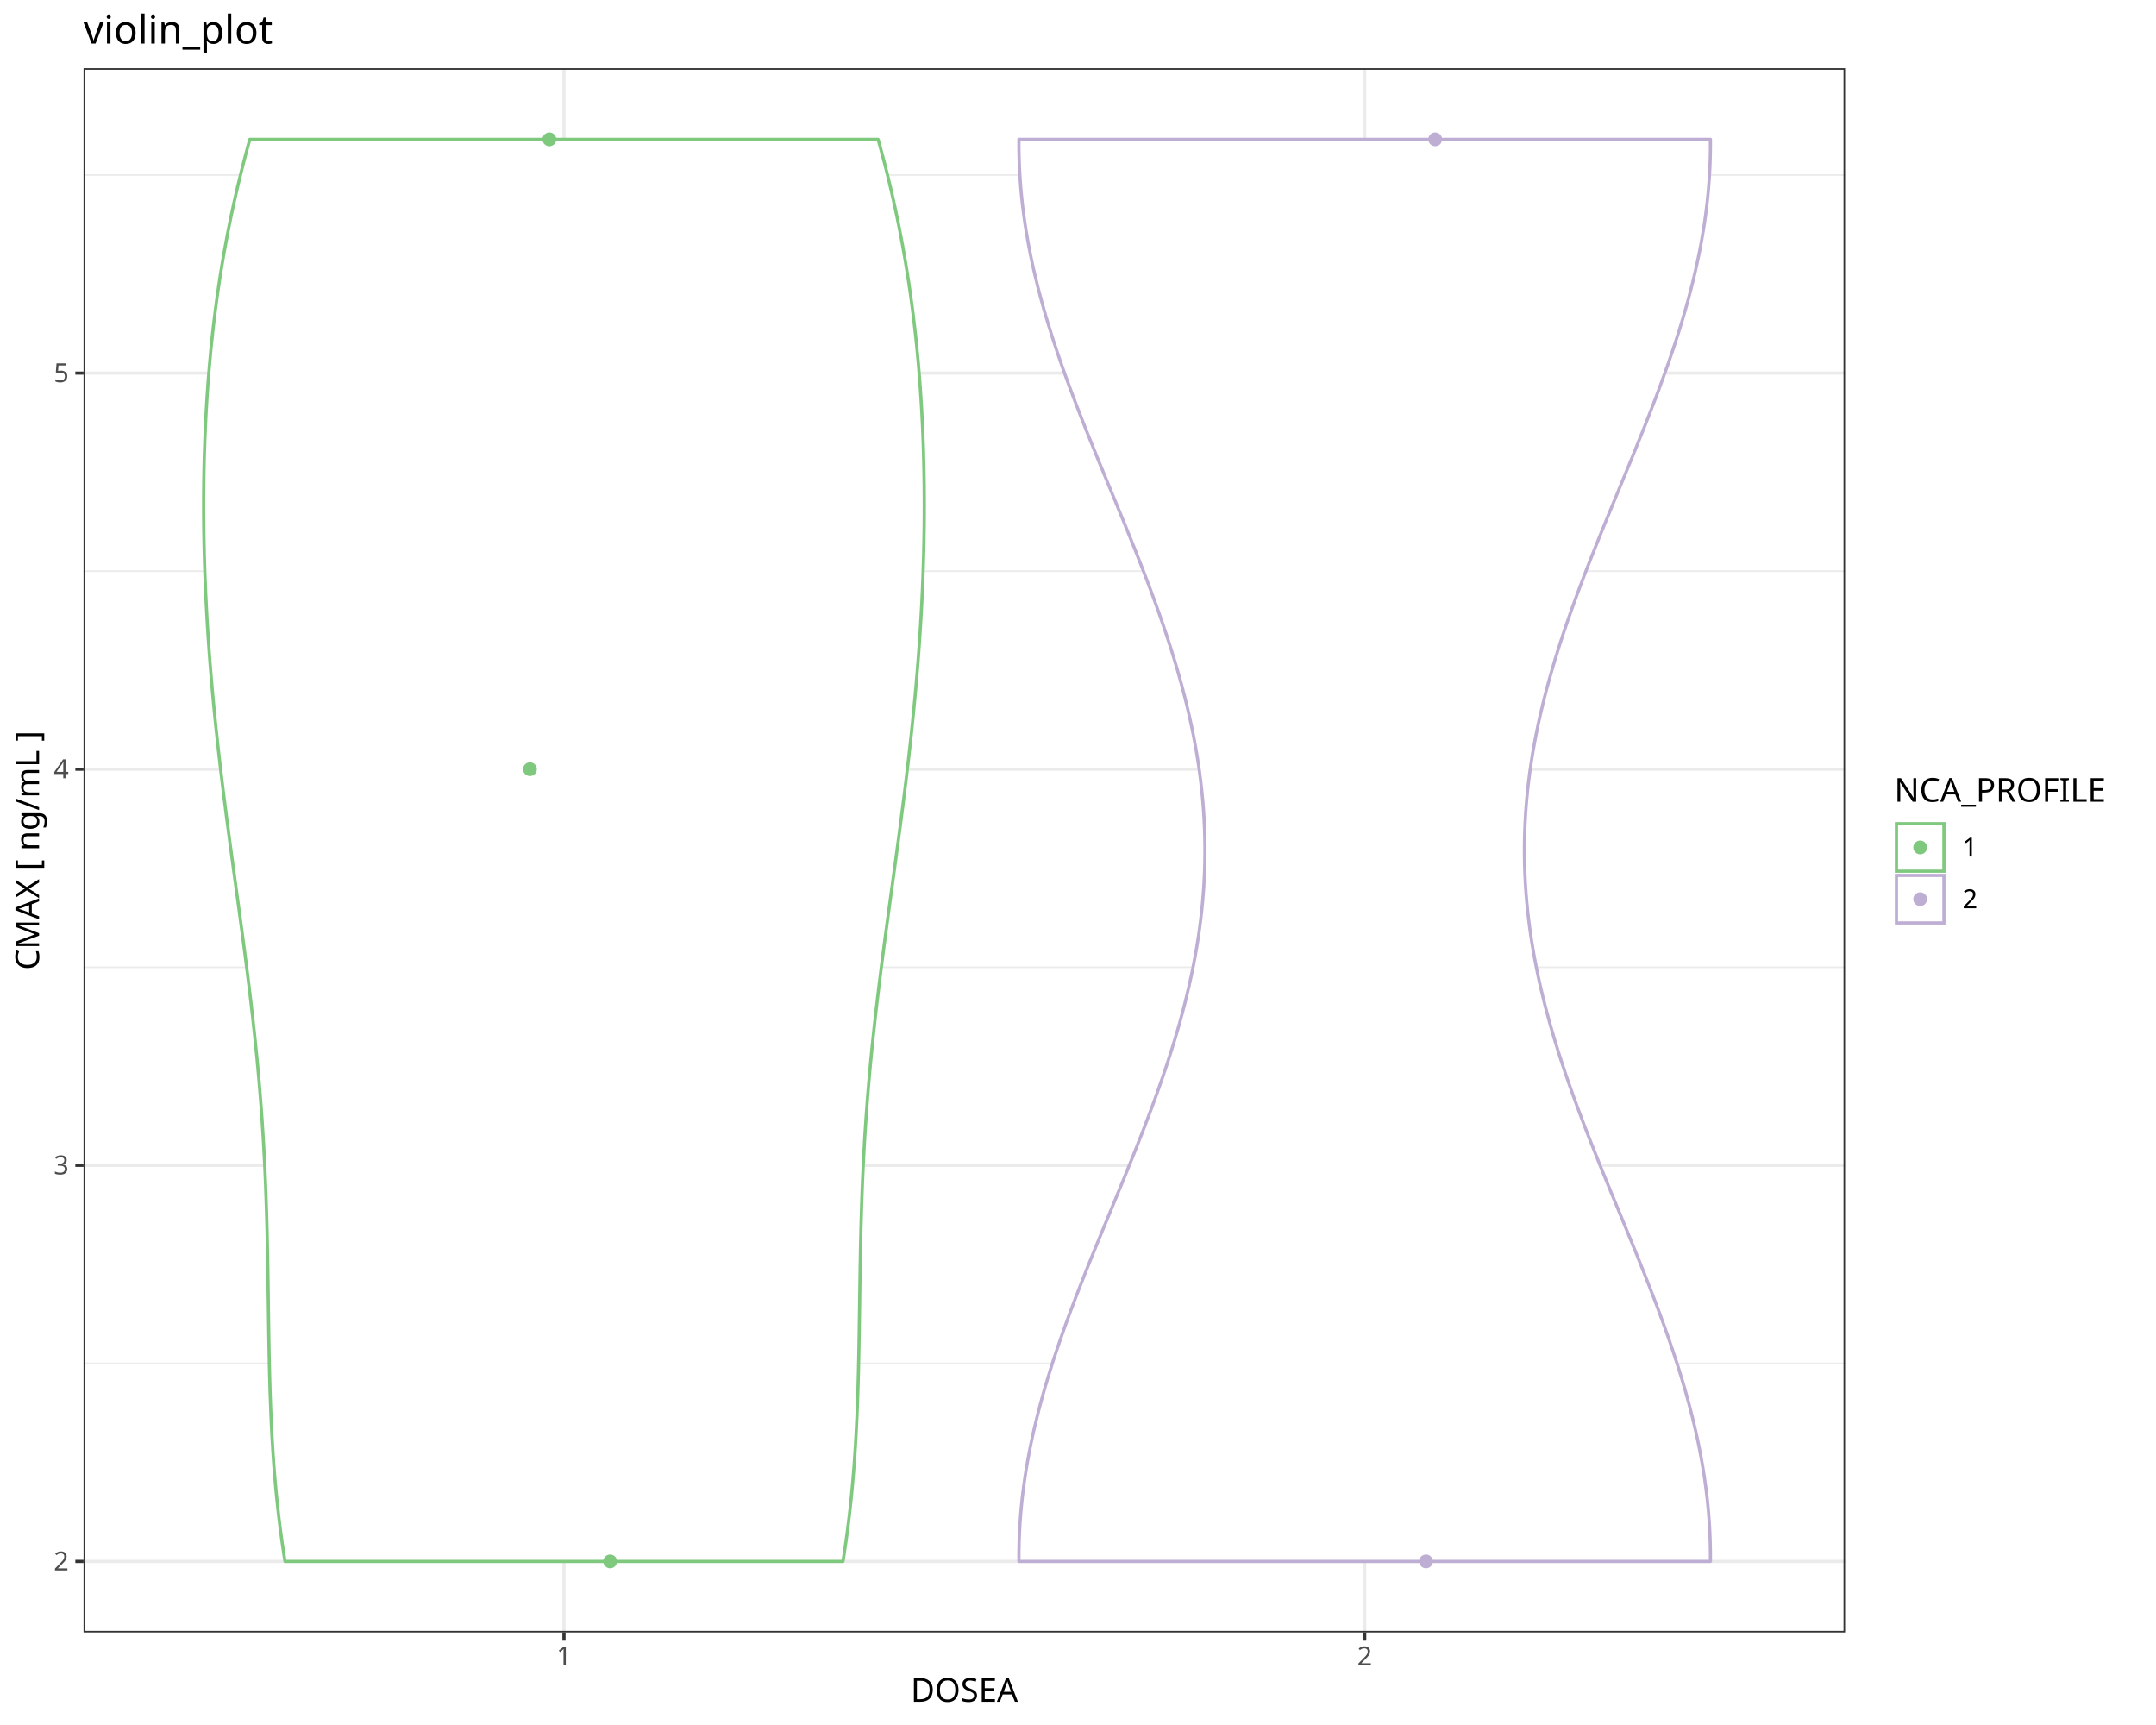
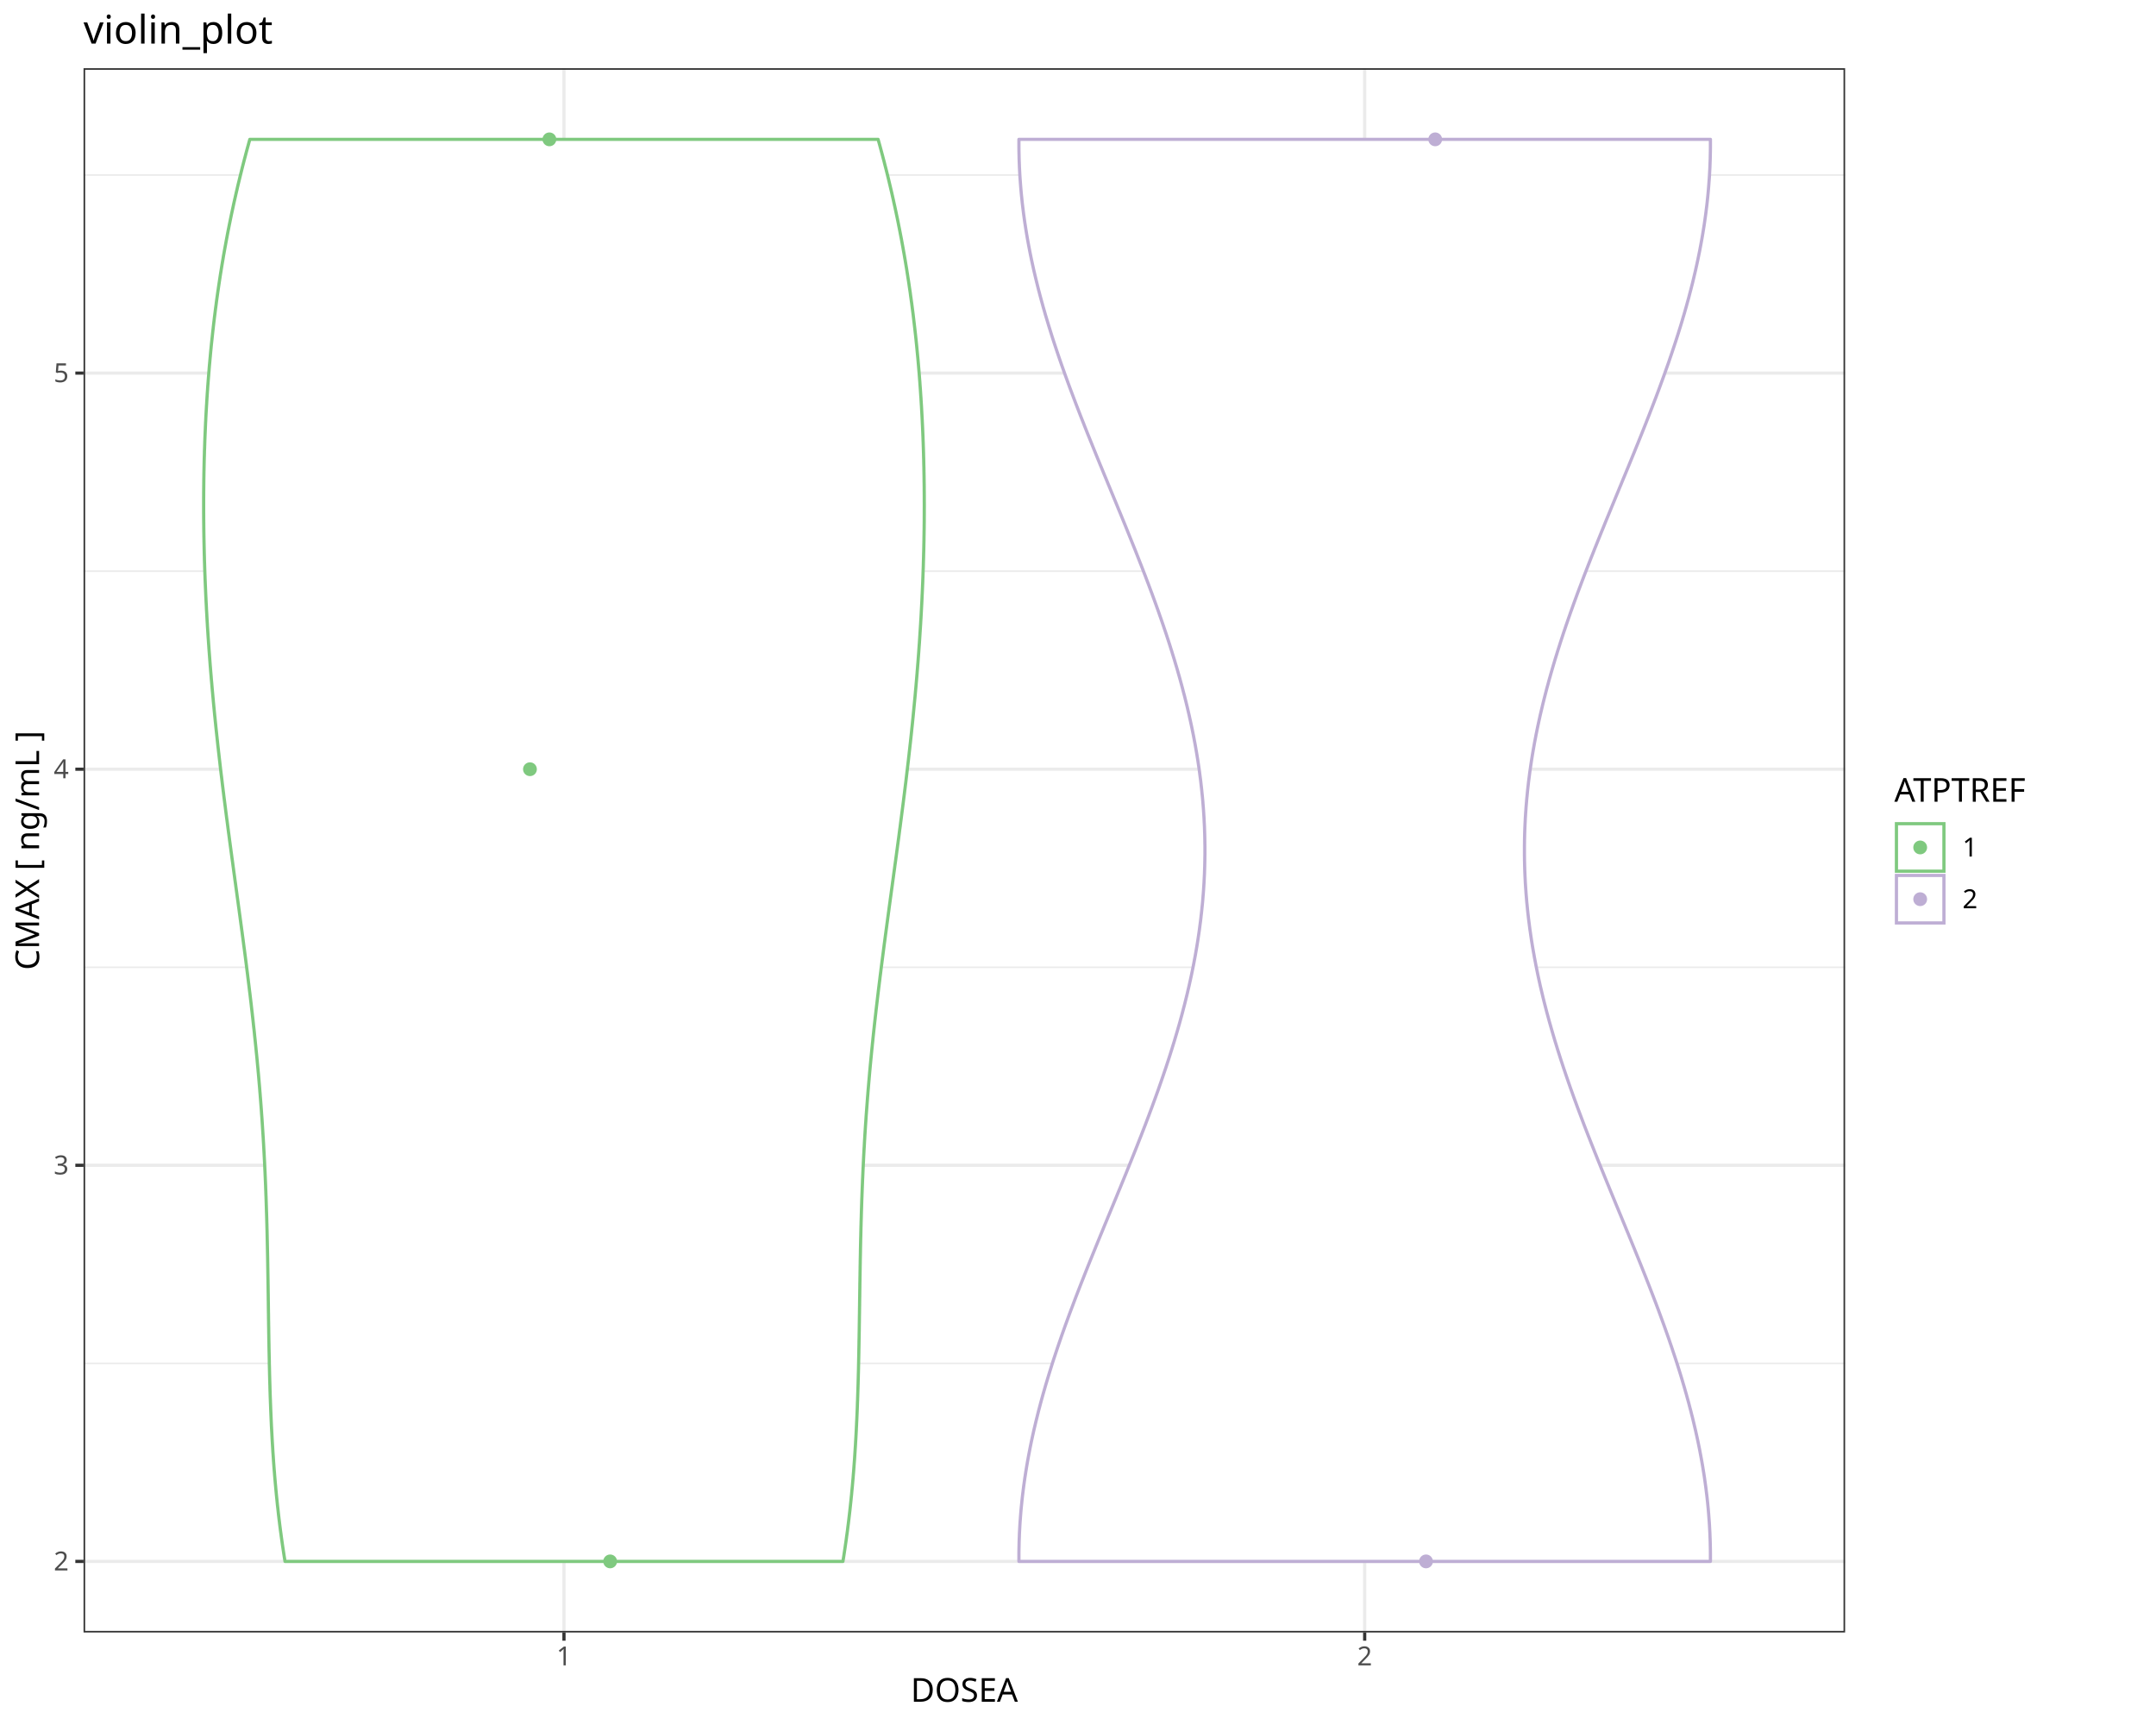
<svg xmlns="http://www.w3.org/2000/svg" class="svglite" data-engine-version="2.0" width="720.00pt" height="576.00pt" viewBox="0 0 720.00 576.00">
  <defs>
    <style type="text/css">
    .svglite line, .svglite polyline, .svglite polygon, .svglite path, .svglite rect, .svglite circle {
      fill: none;
      stroke: #000000;
      stroke-linecap: round;
      stroke-linejoin: round;
      stroke-miterlimit: 10.00;
    }
  </style>
  </defs>
  <rect width="100%" height="100%" style="stroke: none; fill: #FFFFFF;" />
  <defs>
    <clipPath id="cpMC4wMHw3MjAuMDB8MC4wMHw1NzYuMDA=">
      <rect x="0.00" y="0.00" width="720.00" height="576.00" />
    </clipPath>
  </defs>
  <g clip-path="url(#cpMC4wMHw3MjAuMDB8MC4wMHw1NzYuMDA=)">
    <rect x="-0" y="0.00" width="720.00" height="576.00" style="stroke-width: 1.07; stroke: #FFFFFF; fill: #FFFFFF;" />
  </g>
  <defs>
    <clipPath id="cpMjcuOTB8NjE2LjE3fDIyLjc4fDU0NS4xMQ==">
      <rect x="27.90" y="22.78" width="588.28" height="522.33" />
    </clipPath>
  </defs>
  <g clip-path="url(#cpMjcuOTB8NjE2LjE3fDIyLjc4fDU0NS4xMQ==)">
    <rect x="27.90" y="22.78" width="588.28" height="522.33" style="stroke-width: 1.07; stroke: none; fill: #FFFFFF;" />
    <polyline points="27.90,455.24 616.17,455.24 " style="stroke-width: 0.53; stroke: #EBEBEB; stroke-linecap: butt;" />
    <polyline points="27.90,322.98 616.17,322.98 " style="stroke-width: 0.53; stroke: #EBEBEB; stroke-linecap: butt;" />
    <polyline points="27.90,190.71 616.17,190.71 " style="stroke-width: 0.53; stroke: #EBEBEB; stroke-linecap: butt;" />
    <polyline points="27.90,58.45 616.17,58.45 " style="stroke-width: 0.53; stroke: #EBEBEB; stroke-linecap: butt;" />
    <polyline points="27.90,521.37 616.17,521.37 " style="stroke-width: 1.07; stroke: #EBEBEB; stroke-linecap: butt;" />
    <polyline points="27.90,389.11 616.17,389.11 " style="stroke-width: 1.07; stroke: #EBEBEB; stroke-linecap: butt;" />
    <polyline points="27.90,256.85 616.17,256.85 " style="stroke-width: 1.07; stroke: #EBEBEB; stroke-linecap: butt;" />
    <polyline points="27.90,124.58 616.17,124.58 " style="stroke-width: 1.07; stroke: #EBEBEB; stroke-linecap: butt;" />
    <polyline points="188.34,545.11 188.34,22.78 " style="stroke-width: 1.07; stroke: #EBEBEB; stroke-linecap: butt;" />
    <polyline points="455.74,545.11 455.74,22.78 " style="stroke-width: 1.07; stroke: #EBEBEB; stroke-linecap: butt;" />
    <polygon points="95.18,521.37 95.03,520.44 94.88,519.51 94.74,518.58 94.60,517.65 94.46,516.72 94.32,515.79 94.19,514.87 94.06,513.94 93.93,513.01 93.81,512.08 93.68,511.15 93.56,510.22 93.44,509.29 93.33,508.36 93.21,507.43 93.10,506.50 92.99,505.57 92.89,504.64 92.79,503.71 92.68,502.79 92.58,501.86 92.49,500.93 92.39,500.00 92.30,499.07 92.21,498.14 92.12,497.21 92.04,496.28 91.95,495.35 91.87,494.42 91.79,493.49 91.71,492.56 91.64,491.63 91.56,490.71 91.49,489.78 91.42,488.85 91.35,487.92 91.29,486.99 91.23,486.06 91.16,485.13 91.10,484.20 91.05,483.27 90.99,482.34 90.93,481.41 90.88,480.48 90.83,479.55 90.78,478.62 90.73,477.70 90.68,476.77 90.63,475.84 90.59,474.91 90.55,473.98 90.51,473.05 90.47,472.12 90.43,471.19 90.39,470.26 90.36,469.33 90.32,468.40 90.29,467.47 90.25,466.54 90.22,465.62 90.19,464.69 90.16,463.76 90.14,462.83 90.11,461.90 90.08,460.97 90.06,460.04 90.03,459.11 90.01,458.18 89.99,457.25 89.97,456.32 89.94,455.39 89.93,454.46 89.91,453.54 89.89,452.61 89.87,451.68 89.85,450.75 89.83,449.82 89.82,448.89 89.80,447.96 89.78,447.03 89.77,446.10 89.75,445.17 89.74,444.24 89.73,443.31 89.71,442.38 89.70,441.46 89.68,440.53 89.67,439.60 89.66,438.67 89.64,437.74 89.63,436.81 89.62,435.88 89.61,434.95 89.59,434.02 89.58,433.09 89.57,432.16 89.55,431.23 89.54,430.30 89.53,429.37 89.51,428.45 89.50,427.52 89.48,426.59 89.47,425.66 89.45,424.73 89.44,423.80 89.42,422.87 89.41,421.94 89.39,421.01 89.38,420.08 89.36,419.15 89.34,418.22 89.32,417.29 89.30,416.37 89.28,415.44 89.26,414.51 89.24,413.58 89.22,412.65 89.20,411.72 89.18,410.79 89.15,409.86 89.13,408.93 89.10,408.00 89.08,407.07 89.05,406.14 89.02,405.21 88.99,404.29 88.96,403.36 88.93,402.43 88.90,401.50 88.87,400.57 88.84,399.64 88.80,398.71 88.77,397.78 88.73,396.85 88.70,395.92 88.66,394.99 88.62,394.06 88.58,393.13 88.54,392.21 88.50,391.28 88.45,390.35 88.41,389.42 88.37,388.49 88.32,387.56 88.27,386.63 88.22,385.70 88.17,384.77 88.12,383.84 88.07,382.91 88.02,381.98 87.96,381.05 87.91,380.12 87.85,379.20 87.79,378.27 87.73,377.34 87.67,376.41 87.61,375.48 87.55,374.55 87.49,373.62 87.42,372.69 87.35,371.76 87.29,370.83 87.22,369.90 87.15,368.97 87.08,368.04 87.01,367.12 86.93,366.19 86.86,365.26 86.78,364.33 86.71,363.40 86.63,362.47 86.55,361.54 86.47,360.61 86.39,359.68 86.31,358.75 86.22,357.82 86.14,356.89 86.05,355.96 85.96,355.04 85.88,354.11 85.79,353.18 85.70,352.25 85.60,351.32 85.51,350.39 85.42,349.46 85.32,348.53 85.23,347.60 85.13,346.67 85.03,345.74 84.94,344.81 84.84,343.88 84.73,342.96 84.63,342.03 84.53,341.10 84.43,340.17 84.32,339.24 84.22,338.31 84.11,337.38 84.00,336.45 83.90,335.52 83.79,334.59 83.68,333.66 83.57,332.73 83.46,331.80 83.34,330.87 83.23,329.95 83.12,329.02 83.00,328.09 82.89,327.16 82.77,326.23 82.66,325.30 82.54,324.37 82.42,323.44 82.31,322.51 82.19,321.58 82.07,320.65 81.95,319.72 81.83,318.79 81.71,317.87 81.59,316.94 81.46,316.01 81.34,315.08 81.22,314.15 81.10,313.22 80.97,312.29 80.85,311.36 80.72,310.43 80.60,309.50 80.47,308.57 80.35,307.64 80.22,306.71 80.10,305.79 79.97,304.86 79.85,303.93 79.72,303.00 79.59,302.07 79.47,301.14 79.34,300.21 79.21,299.28 79.09,298.35 78.96,297.42 78.83,296.49 78.71,295.56 78.58,294.63 78.45,293.71 78.33,292.78 78.20,291.85 78.07,290.92 77.95,289.99 77.82,289.06 77.70,288.13 77.57,287.20 77.44,286.27 77.32,285.34 77.19,284.41 77.07,283.48 76.94,282.55 76.82,281.62 76.69,280.70 76.57,279.77 76.45,278.84 76.32,277.91 76.20,276.98 76.08,276.05 75.96,275.12 75.84,274.19 75.71,273.26 75.59,272.33 75.47,271.40 75.35,270.47 75.24,269.54 75.12,268.62 75.00,267.69 74.88,266.76 74.76,265.83 74.65,264.90 74.53,263.97 74.42,263.04 74.30,262.11 74.19,261.18 74.08,260.25 73.97,259.32 73.85,258.39 73.74,257.46 73.63,256.54 73.52,255.61 73.42,254.68 73.31,253.75 73.20,252.82 73.10,251.89 72.99,250.96 72.89,250.03 72.78,249.10 72.68,248.17 72.58,247.24 72.48,246.31 72.38,245.38 72.28,244.46 72.18,243.53 72.08,242.60 71.99,241.67 71.89,240.74 71.80,239.81 71.70,238.88 71.61,237.95 71.52,237.02 71.43,236.09 71.34,235.16 71.25,234.23 71.17,233.30 71.08,232.37 71.00,231.45 70.91,230.52 70.83,229.59 70.75,228.66 70.67,227.73 70.58,226.80 70.51,225.87 70.43,224.94 70.35,224.01 70.28,223.08 70.20,222.15 70.13,221.22 70.06,220.29 69.99,219.37 69.92,218.44 69.85,217.51 69.78,216.58 69.72,215.65 69.65,214.72 69.59,213.79 69.52,212.86 69.46,211.93 69.40,211.00 69.34,210.07 69.28,209.14 69.23,208.21 69.17,207.29 69.12,206.36 69.07,205.43 69.02,204.50 68.96,203.57 68.92,202.64 68.87,201.71 68.82,200.78 68.78,199.85 68.73,198.92 68.69,197.99 68.65,197.06 68.61,196.13 68.57,195.21 68.53,194.28 68.49,193.35 68.46,192.42 68.42,191.49 68.39,190.56 68.36,189.63 68.33,188.70 68.30,187.77 68.27,186.84 68.25,185.91 68.22,184.98 68.20,184.05 68.18,183.12 68.16,182.20 68.14,181.27 68.12,180.34 68.10,179.41 68.09,178.48 68.07,177.55 68.06,176.62 68.05,175.69 68.04,174.76 68.03,173.83 68.02,172.90 68.02,171.97 68.01,171.04 68.01,170.12 68.01,169.19 68.01,168.26 68.01,167.33 68.01,166.40 68.02,165.47 68.02,164.54 68.03,163.61 68.04,162.68 68.05,161.75 68.06,160.82 68.07,159.89 68.09,158.96 68.10,158.04 68.12,157.11 68.14,156.18 68.16,155.25 68.18,154.32 68.20,153.39 68.23,152.46 68.26,151.53 68.28,150.60 68.32,149.67 68.35,148.74 68.38,147.81 68.41,146.88 68.45,145.95 68.49,145.03 68.53,144.10 68.57,143.17 68.61,142.24 68.65,141.31 68.70,140.38 68.74,139.45 68.79,138.52 68.84,137.59 68.90,136.66 68.95,135.73 69.01,134.80 69.06,133.87 69.12,132.95 69.18,132.02 69.24,131.09 69.31,130.16 69.37,129.23 69.44,128.30 69.51,127.37 69.58,126.44 69.66,125.51 69.73,124.58 69.81,123.65 69.88,122.72 69.96,121.79 70.05,120.87 70.13,119.94 70.22,119.01 70.30,118.08 70.39,117.15 70.48,116.22 70.57,115.29 70.67,114.36 70.77,113.43 70.87,112.50 70.97,111.57 71.07,110.64 71.18,109.71 71.28,108.79 71.39,107.86 71.50,106.93 71.61,106.00 71.73,105.07 71.85,104.14 71.96,103.21 72.09,102.28 72.21,101.35 72.33,100.42 72.46,99.49 72.59,98.56 72.72,97.63 72.86,96.70 72.99,95.78 73.13,94.85 73.27,93.92 73.41,92.99 73.55,92.06 73.70,91.13 73.85,90.20 74.00,89.27 74.15,88.34 74.31,87.41 74.47,86.48 74.62,85.55 74.79,84.62 74.95,83.70 75.12,82.77 75.29,81.84 75.46,80.91 75.63,79.98 75.81,79.05 75.98,78.12 76.16,77.19 76.35,76.26 76.53,75.33 76.72,74.40 76.91,73.47 77.10,72.54 77.29,71.62 77.49,70.69 77.69,69.76 77.89,68.83 78.09,67.90 78.30,66.97 78.51,66.04 78.72,65.11 78.93,64.18 79.15,63.25 79.36,62.32 79.58,61.39 79.81,60.46 80.03,59.54 80.26,58.61 80.49,57.68 80.72,56.75 80.95,55.82 81.19,54.89 81.43,53.96 81.67,53.03 81.92,52.10 82.16,51.17 82.41,50.24 82.66,49.31 82.92,48.38 83.17,47.45 83.43,46.53 293.24,46.53 293.50,47.45 293.76,48.38 294.01,49.31 294.26,50.24 294.51,51.17 294.76,52.10 295.00,53.03 295.25,53.96 295.48,54.89 295.72,55.82 295.96,56.75 296.19,57.68 296.42,58.61 296.65,59.54 296.87,60.46 297.09,61.39 297.31,62.32 297.53,63.25 297.75,64.18 297.96,65.11 298.17,66.04 298.38,66.97 298.58,67.90 298.79,68.83 298.99,69.76 299.19,70.69 299.38,71.62 299.58,72.54 299.77,73.47 299.96,74.40 300.14,75.33 300.33,76.26 300.51,77.19 300.69,78.12 300.87,79.05 301.05,79.98 301.22,80.91 301.39,81.84 301.56,82.77 301.72,83.70 301.89,84.62 302.05,85.55 302.21,86.48 302.37,87.41 302.52,88.34 302.68,89.27 302.83,90.20 302.97,91.13 303.12,92.06 303.26,92.99 303.41,93.92 303.55,94.85 303.68,95.78 303.82,96.70 303.96,97.63 304.08,98.56 304.21,99.49 304.34,100.42 304.47,101.35 304.59,102.28 304.71,103.21 304.83,104.14 304.95,105.07 305.06,106.00 305.17,106.93 305.28,107.86 305.39,108.79 305.50,109.71 305.60,110.64 305.71,111.57 305.81,112.50 305.91,113.43 306.00,114.36 306.10,115.29 306.19,116.22 306.28,117.15 306.37,118.08 306.46,119.01 306.55,119.94 306.63,120.87 306.71,121.79 306.79,122.72 306.87,123.65 306.95,124.58 307.02,125.51 307.09,126.44 307.17,127.37 307.23,128.30 307.30,129.23 307.37,130.16 307.43,131.09 307.49,132.02 307.56,132.95 307.61,133.87 307.67,134.80 307.73,135.73 307.78,136.66 307.83,137.59 307.88,138.52 307.93,139.45 307.98,140.38 308.02,141.31 308.07,142.24 308.11,143.17 308.15,144.10 308.19,145.03 308.23,145.95 308.26,146.88 308.30,147.81 308.33,148.74 308.36,149.67 308.39,150.60 308.42,151.53 308.44,152.46 308.47,153.39 308.49,154.32 308.51,155.25 308.54,156.18 308.55,157.11 308.57,158.04 308.59,158.96 308.60,159.89 308.61,160.82 308.63,161.75 308.64,162.68 308.64,163.61 308.65,164.54 308.66,165.47 308.66,166.40 308.66,167.33 308.67,168.26 308.67,169.19 308.66,170.12 308.66,171.04 308.66,171.97 308.65,172.90 308.65,173.83 308.64,174.76 308.63,175.69 308.62,176.62 308.60,177.55 308.59,178.48 308.57,179.41 308.56,180.34 308.54,181.27 308.52,182.20 308.50,183.12 308.48,184.05 308.45,184.98 308.43,185.91 308.40,186.84 308.37,187.77 308.35,188.70 308.32,189.63 308.28,190.56 308.25,191.49 308.22,192.42 308.18,193.35 308.15,194.28 308.11,195.21 308.07,196.13 308.03,197.06 307.99,197.99 307.94,198.92 307.90,199.85 307.86,200.78 307.81,201.71 307.76,202.64 307.71,203.57 307.66,204.50 307.61,205.43 307.56,206.36 307.50,207.29 307.45,208.21 307.39,209.14 307.33,210.07 307.27,211.00 307.21,211.93 307.15,212.86 307.09,213.79 307.03,214.72 306.96,215.65 306.89,216.58 306.83,217.51 306.76,218.44 306.69,219.37 306.62,220.29 306.55,221.22 306.47,222.15 306.40,223.08 306.32,224.01 306.25,224.94 306.17,225.87 306.09,226.80 306.01,227.73 305.93,228.66 305.85,229.59 305.76,230.52 305.68,231.45 305.60,232.37 305.51,233.30 305.42,234.23 305.33,235.16 305.24,236.09 305.15,237.02 305.06,237.95 304.97,238.88 304.88,239.81 304.78,240.74 304.69,241.67 304.59,242.60 304.49,243.53 304.40,244.46 304.30,245.38 304.20,246.31 304.10,247.24 304.00,248.17 303.89,249.10 303.79,250.03 303.68,250.96 303.58,251.89 303.47,252.82 303.37,253.75 303.26,254.68 303.15,255.61 303.04,256.54 302.93,257.46 302.82,258.39 302.71,259.32 302.60,260.25 302.49,261.18 302.37,262.11 302.26,263.04 302.14,263.97 302.03,264.90 301.91,265.83 301.79,266.76 301.68,267.69 301.56,268.62 301.44,269.54 301.32,270.47 301.20,271.40 301.08,272.33 300.96,273.26 300.84,274.19 300.72,275.12 300.60,276.05 300.47,276.98 300.35,277.91 300.23,278.84 300.11,279.77 299.98,280.70 299.86,281.62 299.73,282.55 299.61,283.48 299.48,284.41 299.36,285.34 299.23,286.27 299.11,287.20 298.98,288.13 298.85,289.06 298.73,289.99 298.60,290.92 298.47,291.85 298.35,292.78 298.22,293.71 298.09,294.63 297.97,295.56 297.84,296.49 297.71,297.42 297.59,298.35 297.46,299.28 297.33,300.21 297.21,301.14 297.08,302.07 296.95,303.00 296.83,303.93 296.70,304.86 296.58,305.79 296.45,306.71 296.33,307.64 296.20,308.57 296.08,309.50 295.95,310.43 295.83,311.36 295.70,312.29 295.58,313.22 295.46,314.15 295.33,315.08 295.21,316.01 295.09,316.94 294.97,317.87 294.85,318.79 294.73,319.72 294.61,320.65 294.49,321.58 294.37,322.51 294.25,323.44 294.14,324.37 294.02,325.30 293.90,326.23 293.79,327.16 293.67,328.09 293.56,329.02 293.44,329.95 293.33,330.87 293.22,331.80 293.11,332.73 293.00,333.66 292.89,334.59 292.78,335.52 292.67,336.45 292.56,337.38 292.46,338.31 292.35,339.24 292.25,340.17 292.14,341.10 292.04,342.03 291.94,342.96 291.84,343.88 291.74,344.81 291.64,345.74 291.54,346.67 291.45,347.60 291.35,348.53 291.26,349.46 291.16,350.39 291.07,351.32 290.98,352.25 290.89,353.18 290.80,354.11 290.71,355.04 290.62,355.96 290.54,356.89 290.45,357.82 290.37,358.75 290.29,359.68 290.21,360.61 290.13,361.54 290.05,362.47 289.97,363.40 289.89,364.33 289.82,365.26 289.74,366.19 289.67,367.12 289.60,368.04 289.53,368.97 289.46,369.90 289.39,370.83 289.32,371.76 289.25,372.69 289.19,373.62 289.13,374.55 289.06,375.48 289.00,376.41 288.94,377.34 288.88,378.27 288.82,379.20 288.77,380.12 288.71,381.05 288.66,381.98 288.61,382.91 288.55,383.84 288.50,384.77 288.45,385.70 288.40,386.63 288.36,387.56 288.31,388.49 288.27,389.42 288.22,390.35 288.18,391.28 288.14,392.21 288.10,393.13 288.05,394.06 288.02,394.99 287.98,395.92 287.94,396.85 287.91,397.78 287.87,398.71 287.84,399.64 287.80,400.57 287.77,401.50 287.74,402.43 287.71,403.36 287.68,404.29 287.65,405.21 287.63,406.14 287.60,407.07 287.57,408.00 287.55,408.93 287.52,409.86 287.50,410.79 287.48,411.72 287.46,412.65 287.43,413.58 287.41,414.51 287.39,415.44 287.37,416.37 287.35,417.29 287.34,418.22 287.32,419.15 287.30,420.08 287.28,421.01 287.27,421.94 287.25,422.87 287.24,423.80 287.22,424.73 287.21,425.66 287.19,426.59 287.18,427.52 287.16,428.45 287.15,429.37 287.14,430.30 287.12,431.23 287.11,432.16 287.10,433.09 287.08,434.02 287.07,434.95 287.06,435.88 287.04,436.81 287.03,437.74 287.02,438.67 287.00,439.60 286.99,440.53 286.98,441.46 286.96,442.38 286.95,443.31 286.94,444.24 286.92,445.17 286.91,446.10 286.89,447.03 286.87,447.96 286.86,448.89 286.84,449.82 286.82,450.75 286.81,451.68 286.79,452.61 286.77,453.54 286.75,454.46 286.73,455.39 286.71,456.32 286.69,457.25 286.67,458.18 286.64,459.11 286.62,460.04 286.59,460.97 286.57,461.90 286.54,462.83 286.51,463.76 286.48,464.69 286.45,465.62 286.42,466.54 286.39,467.47 286.35,468.40 286.32,469.33 286.29,470.26 286.25,471.19 286.21,472.12 286.17,473.05 286.13,473.98 286.08,474.91 286.04,475.84 285.99,476.77 285.95,477.70 285.90,478.62 285.85,479.55 285.80,480.48 285.74,481.41 285.69,482.34 285.63,483.27 285.57,484.20 285.51,485.13 285.45,486.06 285.39,486.99 285.32,487.92 285.25,488.85 285.18,489.78 285.11,490.71 285.04,491.63 284.96,492.56 284.89,493.49 284.80,494.42 284.72,495.35 284.64,496.28 284.55,497.21 284.46,498.14 284.38,499.07 284.28,500.00 284.19,500.93 284.09,501.86 283.99,502.79 283.89,503.71 283.79,504.64 283.68,505.57 283.57,506.50 283.46,507.43 283.35,508.36 283.23,509.29 283.11,510.22 283.00,511.15 282.87,512.08 282.74,513.01 282.62,513.94 282.49,514.87 282.35,515.79 282.22,516.72 282.08,517.65 281.94,518.58 281.80,519.51 281.65,520.44 281.50,521.37 95.18,521.37 " style="stroke-width: 1.07; stroke: #7FC97F; stroke-linecap: butt; fill: #FFFFFF;" />
    <polygon points="340.27,521.37 340.27,520.44 340.27,519.51 340.27,518.58 340.28,517.65 340.30,516.72 340.32,515.79 340.34,514.87 340.37,513.94 340.41,513.01 340.44,512.08 340.49,511.15 340.54,510.22 340.59,509.29 340.65,508.36 340.72,507.43 340.79,506.50 340.86,505.57 340.94,504.64 341.02,503.71 341.11,502.79 341.21,501.86 341.30,500.93 341.40,500.00 341.51,499.07 341.63,498.14 341.74,497.21 341.86,496.28 341.99,495.35 342.12,494.42 342.25,493.49 342.40,492.56 342.54,491.63 342.69,490.71 342.84,489.78 343.00,488.85 343.16,487.92 343.33,486.99 343.50,486.06 343.68,485.13 343.86,484.20 344.04,483.27 344.23,482.34 344.42,481.41 344.62,480.48 344.82,479.55 345.03,478.62 345.23,477.70 345.45,476.77 345.67,475.84 345.89,474.91 346.12,473.98 346.35,473.05 346.58,472.12 346.81,471.19 347.06,470.26 347.30,469.33 347.55,468.40 347.80,467.47 348.06,466.54 348.31,465.62 348.58,464.69 348.85,463.76 349.11,462.83 349.39,461.90 349.67,460.97 349.95,460.04 350.23,459.11 350.52,458.18 350.81,457.25 351.10,456.32 351.39,455.39 351.69,454.46 351.99,453.54 352.30,452.61 352.61,451.68 352.92,450.75 353.23,449.82 353.55,448.89 353.87,447.96 354.19,447.03 354.51,446.10 354.84,445.17 355.17,444.24 355.50,443.31 355.83,442.38 356.17,441.46 356.51,440.53 356.85,439.60 357.19,438.67 357.54,437.74 357.89,436.81 358.24,435.88 358.59,434.95 358.94,434.02 359.29,433.09 359.65,432.16 360.01,431.23 360.37,430.30 360.73,429.37 361.09,428.45 361.46,427.52 361.83,426.59 362.19,425.66 362.56,424.73 362.93,423.80 363.30,422.87 363.68,421.94 364.05,421.01 364.43,420.08 364.80,419.15 365.18,418.22 365.56,417.29 365.93,416.37 366.31,415.44 366.69,414.51 367.07,413.58 367.45,412.65 367.84,411.72 368.22,410.79 368.60,409.86 368.98,408.93 369.37,408.00 369.75,407.07 370.13,406.14 370.52,405.21 370.90,404.29 371.28,403.36 371.67,402.43 372.05,401.50 372.44,400.57 372.82,399.64 373.20,398.71 373.58,397.78 373.97,396.85 374.35,395.92 374.73,394.99 375.11,394.06 375.49,393.13 375.87,392.21 376.25,391.28 376.62,390.35 377.00,389.42 377.37,388.49 377.75,387.56 378.12,386.63 378.50,385.70 378.87,384.77 379.24,383.84 379.61,382.91 379.97,381.98 380.34,381.05 380.70,380.12 381.07,379.20 381.43,378.27 381.79,377.34 382.15,376.41 382.51,375.48 382.86,374.55 383.21,373.62 383.57,372.69 383.91,371.76 384.26,370.83 384.61,369.90 384.95,368.97 385.29,368.04 385.63,367.12 385.97,366.19 386.30,365.26 386.64,364.33 386.97,363.40 387.29,362.47 387.62,361.54 387.94,360.61 388.26,359.68 388.58,358.75 388.89,357.82 389.21,356.89 389.52,355.96 389.82,355.04 390.13,354.11 390.43,353.18 390.73,352.25 391.02,351.32 391.32,350.39 391.60,349.46 391.89,348.53 392.18,347.60 392.45,346.67 392.73,345.74 393.01,344.81 393.28,343.88 393.54,342.96 393.81,342.03 394.07,341.10 394.32,340.17 394.58,339.24 394.83,338.31 395.07,337.38 395.31,336.45 395.56,335.52 395.79,334.59 396.02,333.66 396.25,332.73 396.48,331.80 396.69,330.87 396.91,329.95 397.13,329.02 397.33,328.09 397.54,327.16 397.74,326.23 397.94,325.30 398.13,324.37 398.32,323.44 398.51,322.51 398.69,321.58 398.86,320.65 399.04,319.72 399.21,318.79 399.37,317.87 399.53,316.94 399.69,316.01 399.84,315.08 399.99,314.15 400.13,313.22 400.27,312.29 400.41,311.36 400.54,310.43 400.66,309.50 400.78,308.57 400.91,307.64 401.02,306.71 401.12,305.79 401.23,304.86 401.33,303.93 401.42,303.00 401.52,302.07 401.61,301.14 401.69,300.21 401.76,299.28 401.84,298.35 401.91,297.42 401.97,296.49 402.03,295.56 402.09,294.63 402.13,293.71 402.18,292.78 402.23,291.85 402.26,290.92 402.29,289.99 402.32,289.06 402.34,288.13 402.36,287.20 402.37,286.27 402.39,285.34 402.39,284.41 402.39,283.48 402.39,282.55 402.37,281.62 402.36,280.70 402.34,279.77 402.32,278.84 402.29,277.91 402.26,276.98 402.23,276.05 402.18,275.12 402.13,274.19 402.09,273.26 402.03,272.33 401.97,271.40 401.91,270.47 401.84,269.54 401.76,268.62 401.69,267.69 401.61,266.76 401.52,265.83 401.42,264.90 401.33,263.97 401.23,263.04 401.12,262.11 401.02,261.18 400.91,260.25 400.78,259.32 400.66,258.39 400.54,257.46 400.41,256.54 400.27,255.61 400.13,254.68 399.99,253.75 399.84,252.82 399.69,251.89 399.53,250.96 399.37,250.03 399.21,249.10 399.04,248.17 398.86,247.24 398.69,246.31 398.51,245.38 398.32,244.46 398.13,243.53 397.94,242.60 397.74,241.67 397.54,240.74 397.33,239.81 397.13,238.88 396.91,237.95 396.69,237.02 396.48,236.09 396.25,235.16 396.02,234.23 395.79,233.30 395.56,232.37 395.31,231.45 395.07,230.52 394.83,229.59 394.58,228.66 394.32,227.73 394.07,226.80 393.81,225.87 393.54,224.94 393.28,224.01 393.01,223.08 392.73,222.15 392.45,221.22 392.18,220.29 391.89,219.37 391.60,218.44 391.32,217.51 391.02,216.58 390.73,215.65 390.43,214.72 390.13,213.79 389.82,212.86 389.52,211.93 389.21,211.00 388.89,210.07 388.58,209.14 388.26,208.21 387.94,207.29 387.62,206.36 387.29,205.43 386.97,204.50 386.64,203.57 386.30,202.64 385.97,201.71 385.63,200.78 385.29,199.85 384.95,198.92 384.61,197.99 384.26,197.06 383.91,196.13 383.57,195.21 383.21,194.28 382.86,193.35 382.51,192.42 382.15,191.49 381.79,190.56 381.43,189.63 381.07,188.70 380.70,187.77 380.34,186.84 379.97,185.91 379.61,184.98 379.24,184.05 378.87,183.12 378.50,182.20 378.12,181.27 377.75,180.34 377.37,179.41 377.00,178.48 376.62,177.55 376.25,176.62 375.87,175.69 375.49,174.76 375.11,173.83 374.73,172.90 374.35,171.97 373.97,171.04 373.58,170.12 373.20,169.19 372.82,168.26 372.44,167.33 372.05,166.40 371.67,165.47 371.28,164.54 370.90,163.61 370.52,162.68 370.13,161.75 369.75,160.82 369.37,159.89 368.98,158.96 368.60,158.04 368.22,157.11 367.84,156.18 367.45,155.25 367.07,154.32 366.69,153.39 366.31,152.46 365.93,151.53 365.56,150.60 365.18,149.67 364.80,148.74 364.43,147.81 364.05,146.88 363.68,145.95 363.30,145.03 362.93,144.10 362.56,143.17 362.19,142.24 361.83,141.31 361.46,140.38 361.09,139.45 360.73,138.52 360.37,137.59 360.01,136.66 359.65,135.73 359.29,134.80 358.94,133.87 358.59,132.95 358.24,132.02 357.89,131.09 357.54,130.16 357.19,129.23 356.85,128.30 356.51,127.37 356.17,126.44 355.83,125.51 355.50,124.58 355.17,123.65 354.84,122.72 354.51,121.79 354.19,120.87 353.87,119.94 353.55,119.01 353.23,118.08 352.92,117.15 352.61,116.22 352.30,115.29 351.99,114.36 351.69,113.43 351.39,112.50 351.10,111.57 350.81,110.64 350.52,109.71 350.23,108.79 349.95,107.86 349.67,106.93 349.39,106.00 349.11,105.07 348.85,104.14 348.58,103.21 348.31,102.28 348.06,101.35 347.80,100.42 347.55,99.49 347.30,98.56 347.06,97.63 346.81,96.70 346.58,95.78 346.35,94.85 346.12,93.92 345.89,92.99 345.67,92.06 345.45,91.13 345.23,90.20 345.03,89.27 344.82,88.34 344.62,87.41 344.42,86.48 344.23,85.55 344.04,84.62 343.86,83.70 343.68,82.77 343.50,81.84 343.33,80.91 343.16,79.98 343.00,79.05 342.84,78.12 342.69,77.19 342.54,76.26 342.40,75.33 342.25,74.40 342.12,73.47 341.99,72.54 341.86,71.62 341.74,70.69 341.63,69.76 341.51,68.83 341.40,67.90 341.30,66.97 341.21,66.04 341.11,65.11 341.02,64.18 340.94,63.25 340.86,62.32 340.79,61.39 340.72,60.46 340.65,59.54 340.59,58.61 340.54,57.68 340.49,56.75 340.44,55.82 340.41,54.89 340.37,53.96 340.34,53.03 340.32,52.10 340.30,51.17 340.28,50.24 340.27,49.31 340.27,48.38 340.27,47.45 340.27,46.53 571.20,46.53 571.20,47.45 571.20,48.38 571.20,49.31 571.19,50.24 571.17,51.17 571.15,52.10 571.13,53.03 571.10,53.96 571.06,54.89 571.03,55.82 570.98,56.75 570.93,57.68 570.88,58.61 570.82,59.54 570.75,60.46 570.68,61.39 570.61,62.32 570.53,63.25 570.45,64.18 570.36,65.11 570.27,66.04 570.17,66.97 570.07,67.90 569.96,68.83 569.84,69.76 569.73,70.69 569.61,71.62 569.48,72.54 569.35,73.47 569.22,74.40 569.08,75.33 568.93,76.26 568.78,77.19 568.63,78.12 568.47,79.05 568.31,79.98 568.14,80.91 567.97,81.84 567.79,82.77 567.62,83.70 567.43,84.62 567.24,85.55 567.05,86.48 566.85,87.41 566.65,88.34 566.44,89.27 566.24,90.20 566.02,91.13 565.80,92.06 565.58,92.99 565.36,93.92 565.13,94.85 564.89,95.78 564.66,96.70 564.41,97.63 564.17,98.56 563.93,99.49 563.67,100.42 563.41,101.35 563.16,102.28 562.89,103.21 562.63,104.14 562.36,105.07 562.08,106.00 561.81,106.93 561.53,107.86 561.25,108.79 560.96,109.71 560.67,110.64 560.38,111.57 560.08,112.50 559.78,113.43 559.48,114.36 559.17,115.29 558.86,116.22 558.55,117.15 558.24,118.08 557.92,119.01 557.60,119.94 557.29,120.87 556.96,121.79 556.63,122.72 556.30,123.65 555.97,124.58 555.64,125.51 555.30,126.44 554.96,127.37 554.62,128.30 554.28,129.23 553.94,130.16 553.59,131.09 553.24,132.02 552.89,132.95 552.53,133.87 552.18,134.80 551.82,135.73 551.46,136.66 551.10,137.59 550.74,138.52 550.38,139.45 550.01,140.38 549.65,141.31 549.28,142.24 548.91,143.17 548.54,144.10 548.17,145.03 547.80,145.95 547.42,146.88 547.05,147.81 546.67,148.74 546.29,149.67 545.92,150.60 545.54,151.53 545.16,152.46 544.78,153.39 544.40,154.32 544.02,155.25 543.64,156.18 543.25,157.11 542.87,158.04 542.49,158.96 542.10,159.89 541.72,160.82 541.34,161.75 540.95,162.68 540.57,163.61 540.19,164.54 539.80,165.47 539.42,166.40 539.04,167.33 538.65,168.26 538.27,169.19 537.89,170.12 537.51,171.04 537.13,171.97 536.74,172.90 536.36,173.83 535.98,174.76 535.61,175.69 535.23,176.62 534.85,177.55 534.47,178.48 534.10,179.41 533.72,180.34 533.35,181.27 532.98,182.20 532.60,183.12 532.24,184.05 531.87,184.98 531.50,185.91 531.13,186.84 530.77,187.77 530.40,188.70 530.04,189.63 529.68,190.56 529.32,191.49 528.96,192.42 528.61,193.35 528.26,194.28 527.91,195.21 527.56,196.13 527.21,197.06 526.86,197.99 526.52,198.92 526.18,199.85 525.84,200.78 525.50,201.71 525.17,202.64 524.84,203.57 524.50,204.50 524.18,205.43 523.85,206.36 523.53,207.29 523.21,208.21 522.89,209.14 522.58,210.07 522.26,211.00 521.95,211.93 521.65,212.86 521.34,213.79 521.04,214.72 520.75,215.65 520.45,216.58 520.15,217.51 519.87,218.44 519.58,219.37 519.29,220.29 519.02,221.22 518.74,222.15 518.47,223.08 518.20,224.01 517.93,224.94 517.67,225.87 517.40,226.80 517.15,227.73 516.90,228.66 516.64,229.59 516.40,230.52 516.16,231.45 515.92,232.37 515.68,233.30 515.45,234.23 515.22,235.16 515.00,236.09 514.78,237.02 514.56,237.95 514.34,238.88 514.14,239.81 513.93,240.74 513.73,241.67 513.53,242.60 513.34,243.53 513.15,244.46 512.96,245.38 512.79,246.31 512.61,247.24 512.43,248.17 512.27,249.10 512.10,250.03 511.94,250.96 511.78,251.89 511.63,252.82 511.48,253.75 511.34,254.68 511.20,255.61 511.07,256.54 510.93,257.46 510.81,258.39 510.69,259.32 510.57,260.25 510.45,261.18 510.35,262.11 510.24,263.04 510.14,263.97 510.05,264.90 509.96,265.83 509.86,266.76 509.79,267.69 509.71,268.62 509.63,269.54 509.57,270.47 509.50,271.40 509.44,272.33 509.38,273.26 509.34,274.19 509.29,275.12 509.25,276.05 509.21,276.98 509.18,277.91 509.15,278.84 509.13,279.77 509.11,280.70 509.10,281.62 509.09,282.55 509.09,283.48 509.09,284.41 509.09,285.34 509.10,286.27 509.11,287.20 509.13,288.13 509.15,289.06 509.18,289.99 509.21,290.92 509.25,291.85 509.29,292.78 509.34,293.71 509.38,294.63 509.44,295.56 509.50,296.49 509.57,297.42 509.63,298.35 509.71,299.28 509.79,300.21 509.86,301.14 509.96,302.07 510.05,303.00 510.14,303.93 510.24,304.86 510.35,305.79 510.45,306.71 510.57,307.64 510.69,308.57 510.81,309.50 510.93,310.43 511.07,311.36 511.20,312.29 511.34,313.22 511.48,314.15 511.63,315.08 511.78,316.01 511.94,316.94 512.10,317.87 512.27,318.79 512.43,319.72 512.61,320.65 512.79,321.58 512.96,322.51 513.15,323.44 513.34,324.37 513.53,325.30 513.73,326.23 513.93,327.16 514.14,328.09 514.34,329.02 514.56,329.95 514.78,330.87 515.00,331.80 515.22,332.73 515.45,333.66 515.68,334.59 515.92,335.52 516.16,336.45 516.40,337.38 516.64,338.31 516.90,339.24 517.15,340.17 517.40,341.10 517.67,342.03 517.93,342.96 518.20,343.88 518.47,344.81 518.74,345.74 519.02,346.67 519.29,347.60 519.58,348.53 519.87,349.46 520.15,350.39 520.45,351.32 520.75,352.25 521.04,353.18 521.34,354.11 521.65,355.04 521.95,355.96 522.26,356.89 522.58,357.82 522.89,358.75 523.21,359.68 523.53,360.61 523.85,361.54 524.18,362.47 524.50,363.40 524.84,364.33 525.17,365.26 525.50,366.19 525.84,367.12 526.18,368.04 526.52,368.97 526.86,369.90 527.21,370.83 527.56,371.76 527.91,372.69 528.26,373.62 528.61,374.55 528.96,375.48 529.32,376.41 529.68,377.34 530.04,378.27 530.40,379.20 530.77,380.12 531.13,381.05 531.50,381.98 531.87,382.91 532.24,383.84 532.60,384.77 532.98,385.70 533.35,386.63 533.72,387.56 534.10,388.49 534.47,389.42 534.85,390.35 535.23,391.28 535.61,392.21 535.98,393.13 536.36,394.06 536.74,394.99 537.13,395.92 537.51,396.85 537.89,397.78 538.27,398.71 538.65,399.64 539.04,400.57 539.42,401.50 539.80,402.43 540.19,403.36 540.57,404.29 540.95,405.21 541.34,406.14 541.72,407.07 542.10,408.00 542.49,408.93 542.87,409.86 543.25,410.79 543.64,411.72 544.02,412.65 544.40,413.58 544.78,414.51 545.16,415.44 545.54,416.37 545.92,417.29 546.29,418.22 546.67,419.15 547.05,420.08 547.42,421.01 547.80,421.94 548.17,422.87 548.54,423.80 548.91,424.73 549.28,425.66 549.65,426.59 550.01,427.52 550.38,428.45 550.74,429.37 551.10,430.30 551.46,431.23 551.82,432.16 552.18,433.09 552.53,434.02 552.89,434.95 553.24,435.88 553.59,436.81 553.94,437.74 554.28,438.67 554.62,439.60 554.96,440.53 555.30,441.46 555.64,442.38 555.97,443.31 556.30,444.24 556.63,445.17 556.96,446.10 557.29,447.03 557.60,447.96 557.92,448.89 558.24,449.82 558.55,450.75 558.86,451.68 559.17,452.61 559.48,453.54 559.78,454.46 560.08,455.39 560.38,456.32 560.67,457.25 560.96,458.18 561.25,459.11 561.53,460.04 561.81,460.97 562.08,461.90 562.36,462.83 562.63,463.76 562.89,464.69 563.16,465.62 563.41,466.54 563.67,467.47 563.93,468.40 564.17,469.33 564.41,470.26 564.66,471.19 564.89,472.12 565.13,473.05 565.36,473.98 565.58,474.91 565.80,475.84 566.02,476.77 566.24,477.70 566.44,478.62 566.65,479.55 566.85,480.48 567.05,481.41 567.24,482.34 567.43,483.27 567.62,484.20 567.79,485.13 567.97,486.06 568.14,486.99 568.31,487.92 568.47,488.85 568.63,489.78 568.78,490.71 568.93,491.63 569.08,492.56 569.22,493.49 569.35,494.42 569.48,495.35 569.61,496.28 569.73,497.21 569.84,498.14 569.96,499.07 570.07,500.00 570.17,500.93 570.27,501.86 570.36,502.79 570.45,503.71 570.53,504.64 570.61,505.57 570.68,506.50 570.75,507.43 570.82,508.36 570.88,509.29 570.93,510.22 570.98,511.15 571.03,512.08 571.06,513.01 571.10,513.94 571.13,514.87 571.15,515.79 571.17,516.72 571.19,517.65 571.20,518.58 571.20,519.51 571.20,520.44 571.20,521.37 340.27,521.37 " style="stroke-width: 1.07; stroke: #BEAED4; stroke-linecap: butt; fill: #FFFFFF;" />
    <circle cx="176.98" cy="256.85" r="1.95" style="stroke-width: 0.71; stroke: #7FC97F; fill: #7FC97F;" />
    <circle cx="203.76" cy="521.37" r="1.95" style="stroke-width: 0.71; stroke: #7FC97F; fill: #7FC97F;" />
    <circle cx="183.47" cy="46.53" r="1.95" style="stroke-width: 0.71; stroke: #7FC97F; fill: #7FC97F;" />
    <circle cx="476.22" cy="521.37" r="1.95" style="stroke-width: 0.71; stroke: #BEAED4; fill: #BEAED4;" />
    <circle cx="479.29" cy="46.53" r="1.95" style="stroke-width: 0.71; stroke: #BEAED4; fill: #BEAED4;" />
    <rect x="27.90" y="22.78" width="588.28" height="522.33" style="stroke-width: 1.07; stroke: #333333;" />
  </g>
  <g clip-path="url(#cpMC4wMHw3MjAuMDB8MC4wMHw1NzYuMDA=)">
    <text x="22.97" y="524.40" text-anchor="end" style="font-size: 8.80px; fill: #4D4D4D; font-family: sans;" textLength="4.89px" lengthAdjust="spacingAndGlyphs">2</text>
    <text x="22.97" y="392.14" text-anchor="end" style="font-size: 8.80px; fill: #4D4D4D; font-family: sans;" textLength="4.89px" lengthAdjust="spacingAndGlyphs">3</text>
    <text x="22.97" y="259.87" text-anchor="end" style="font-size: 8.80px; fill: #4D4D4D; font-family: sans;" textLength="4.89px" lengthAdjust="spacingAndGlyphs">4</text>
    <text x="22.97" y="127.61" text-anchor="end" style="font-size: 8.80px; fill: #4D4D4D; font-family: sans;" textLength="4.89px" lengthAdjust="spacingAndGlyphs">5</text>
    <polyline points="25.16,521.37 27.90,521.37 " style="stroke-width: 1.07; stroke: #333333; stroke-linecap: butt;" />
    <polyline points="25.16,389.11 27.90,389.11 " style="stroke-width: 1.07; stroke: #333333; stroke-linecap: butt;" />
    <polyline points="25.16,256.85 27.90,256.85 " style="stroke-width: 1.07; stroke: #333333; stroke-linecap: butt;" />
    <polyline points="25.16,124.58 27.90,124.58 " style="stroke-width: 1.07; stroke: #333333; stroke-linecap: butt;" />
    <polyline points="188.34,547.85 188.34,545.11 " style="stroke-width: 1.07; stroke: #333333; stroke-linecap: butt;" />
    <polyline points="455.74,547.85 455.74,545.11 " style="stroke-width: 1.07; stroke: #333333; stroke-linecap: butt;" />
    <text x="188.34" y="556.10" text-anchor="middle" style="font-size: 8.80px; fill: #4D4D4D; font-family: sans;" textLength="4.89px" lengthAdjust="spacingAndGlyphs">1</text>
    <text x="455.74" y="556.10" text-anchor="middle" style="font-size: 8.80px; fill: #4D4D4D; font-family: sans;" textLength="4.89px" lengthAdjust="spacingAndGlyphs">2</text>
    <text x="322.04" y="568.24" text-anchor="middle" style="font-size: 11.00px; font-family: sans;" textLength="38.52px" lengthAdjust="spacingAndGlyphs">DOSEA</text>
    <text transform="translate(13.05,283.95) rotate(-90)" text-anchor="middle" style="font-size: 11.00px; font-family: sans;" textLength="80.70px" lengthAdjust="spacingAndGlyphs">CMAX  [ ng/mL ]</text>
    <rect x="627.13" y="253.52" width="87.39" height="60.85" style="stroke-width: 1.07; stroke: none; fill: #FFFFFF;" />
-     <text x="632.61" y="267.71" style="font-size: 11.00px; font-family: sans;" textLength="76.43px" lengthAdjust="spacingAndGlyphs">NCA_PROFILE</text>
+     <text x="632.61" y="267.71" style="font-size: 11.00px; font-family: sans;" textLength="76.43px" lengthAdjust="spacingAndGlyphs">ATPTREF</text>
    <rect x="632.61" y="274.33" width="17.28" height="17.28" style="stroke-width: 1.07; stroke: none; fill: #FFFFFF;" />
    <rect x="633.32" y="275.04" width="15.86" height="15.86" style="stroke-width: 1.07; stroke: #7FC97F; stroke-linecap: butt; stroke-linejoin: miter; fill: #FFFFFF;" />
    <circle cx="641.25" cy="282.97" r="1.95" style="stroke-width: 0.71; stroke: #7FC97F; fill: #7FC97F;" />
    <rect x="632.61" y="291.61" width="17.28" height="17.28" style="stroke-width: 1.07; stroke: none; fill: #FFFFFF;" />
    <rect x="633.32" y="292.32" width="15.86" height="15.86" style="stroke-width: 1.07; stroke: #BEAED4; stroke-linecap: butt; stroke-linejoin: miter; fill: #FFFFFF;" />
    <circle cx="641.25" cy="300.25" r="1.95" style="stroke-width: 0.71; stroke: #BEAED4; fill: #BEAED4;" />
    <text x="655.37" y="286.00" style="font-size: 8.80px; font-family: sans;" textLength="4.89px" lengthAdjust="spacingAndGlyphs">1</text>
    <text x="655.37" y="303.28" style="font-size: 8.80px; font-family: sans;" textLength="4.89px" lengthAdjust="spacingAndGlyphs">2</text>
    <text x="27.90" y="14.56" style="font-size: 13.20px; font-family: sans;" textLength="58.70px" lengthAdjust="spacingAndGlyphs">violin_plot</text>
  </g>
</svg>
